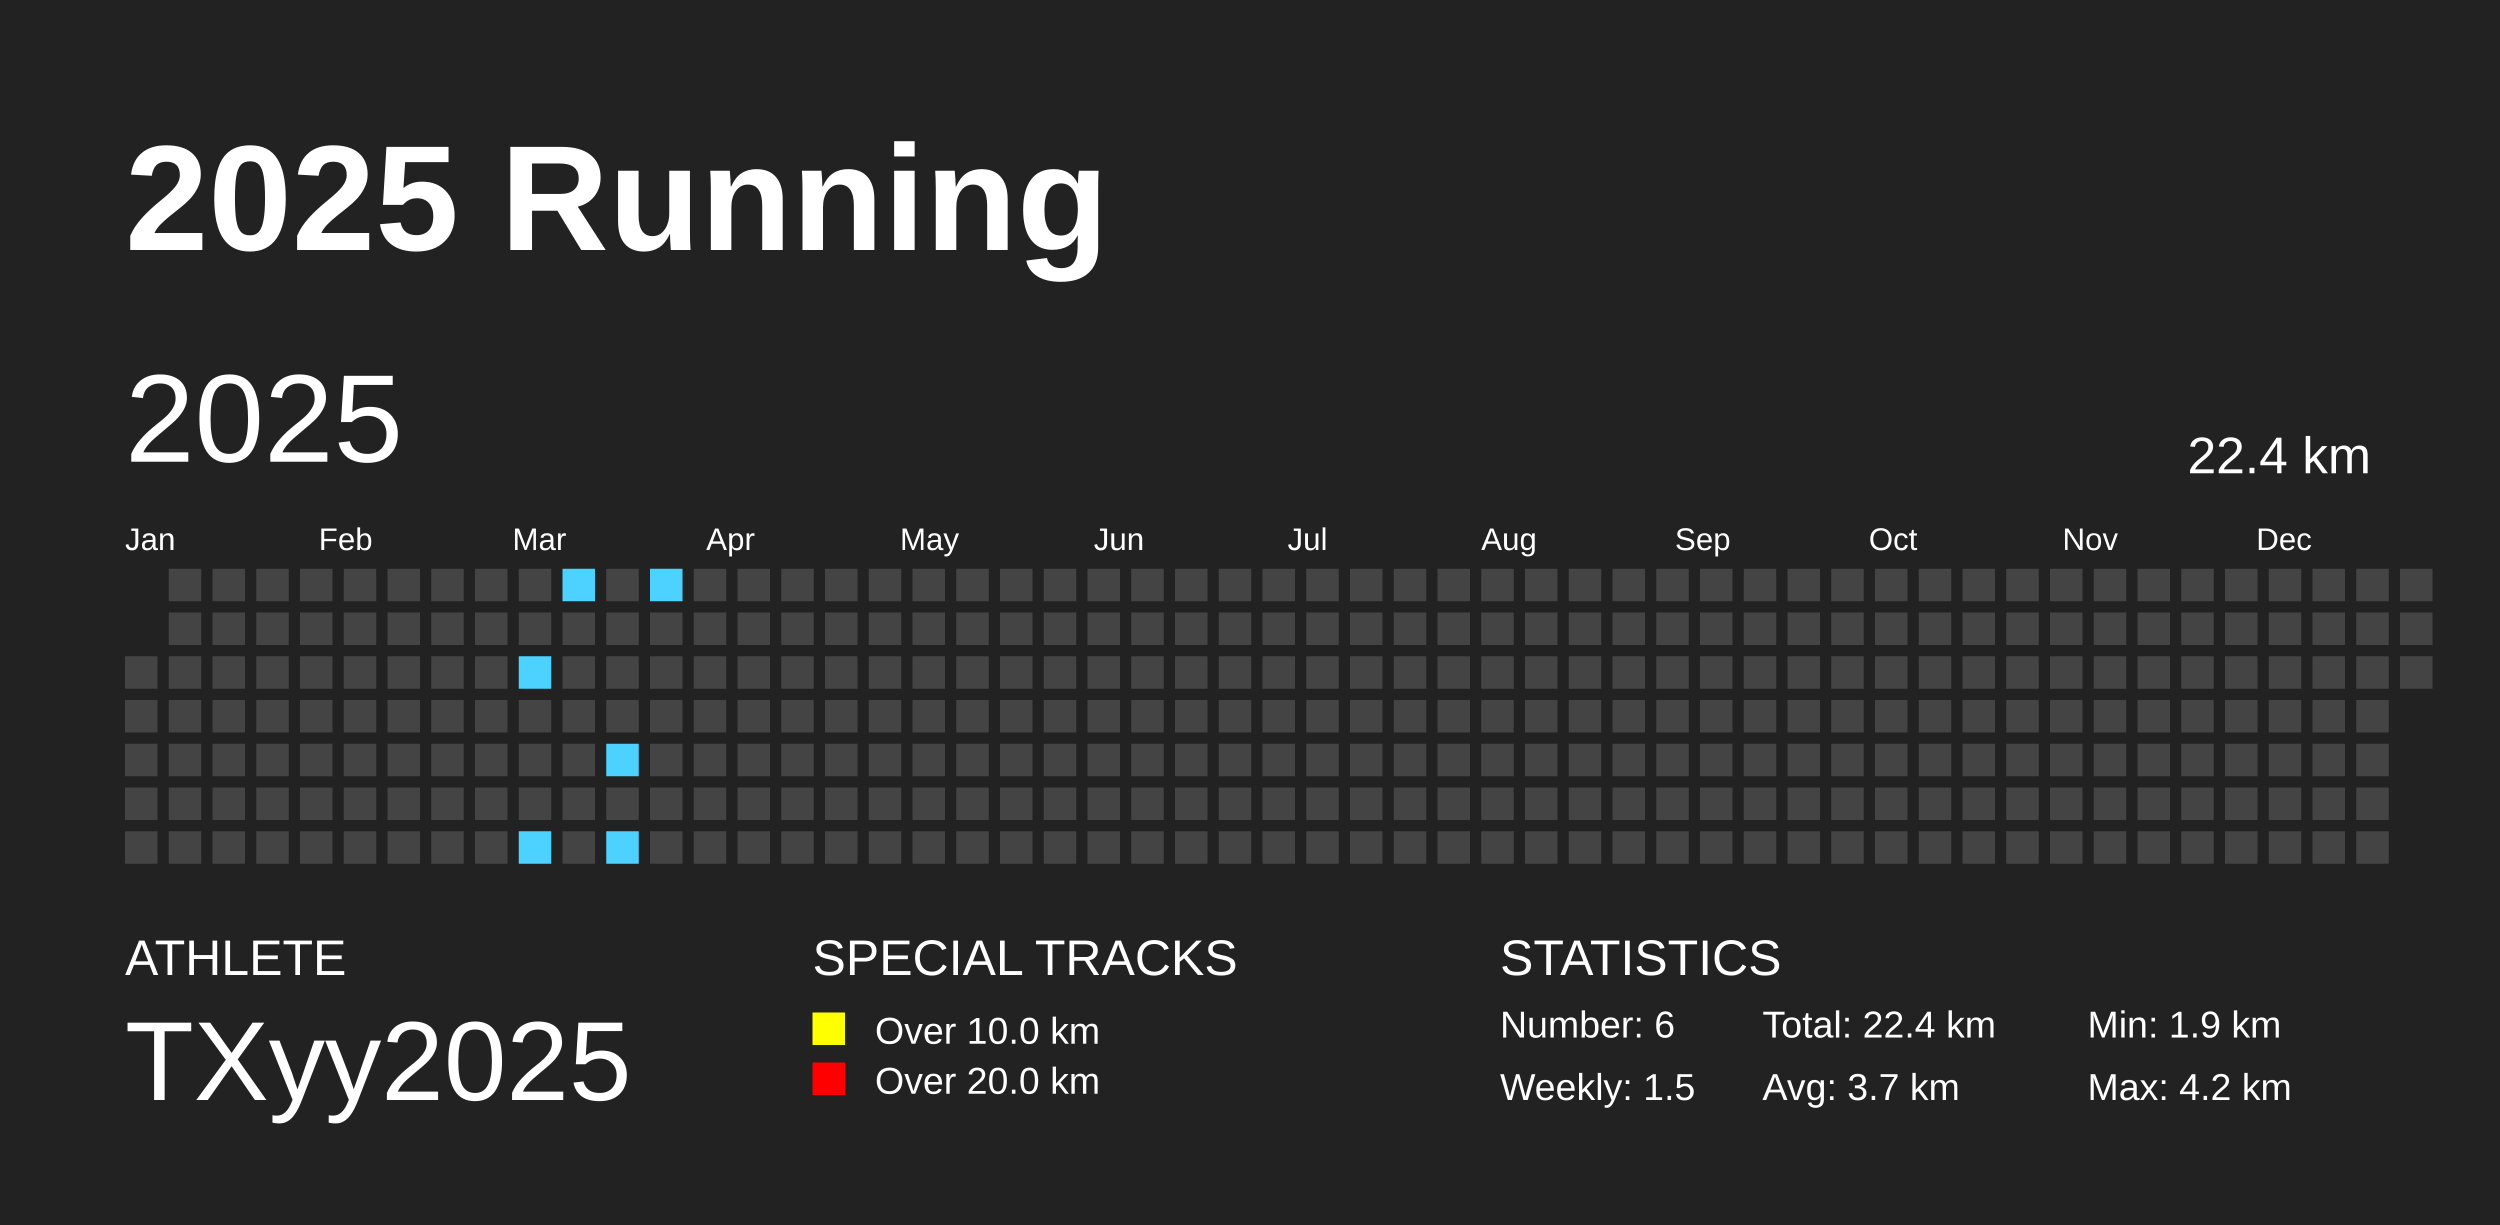
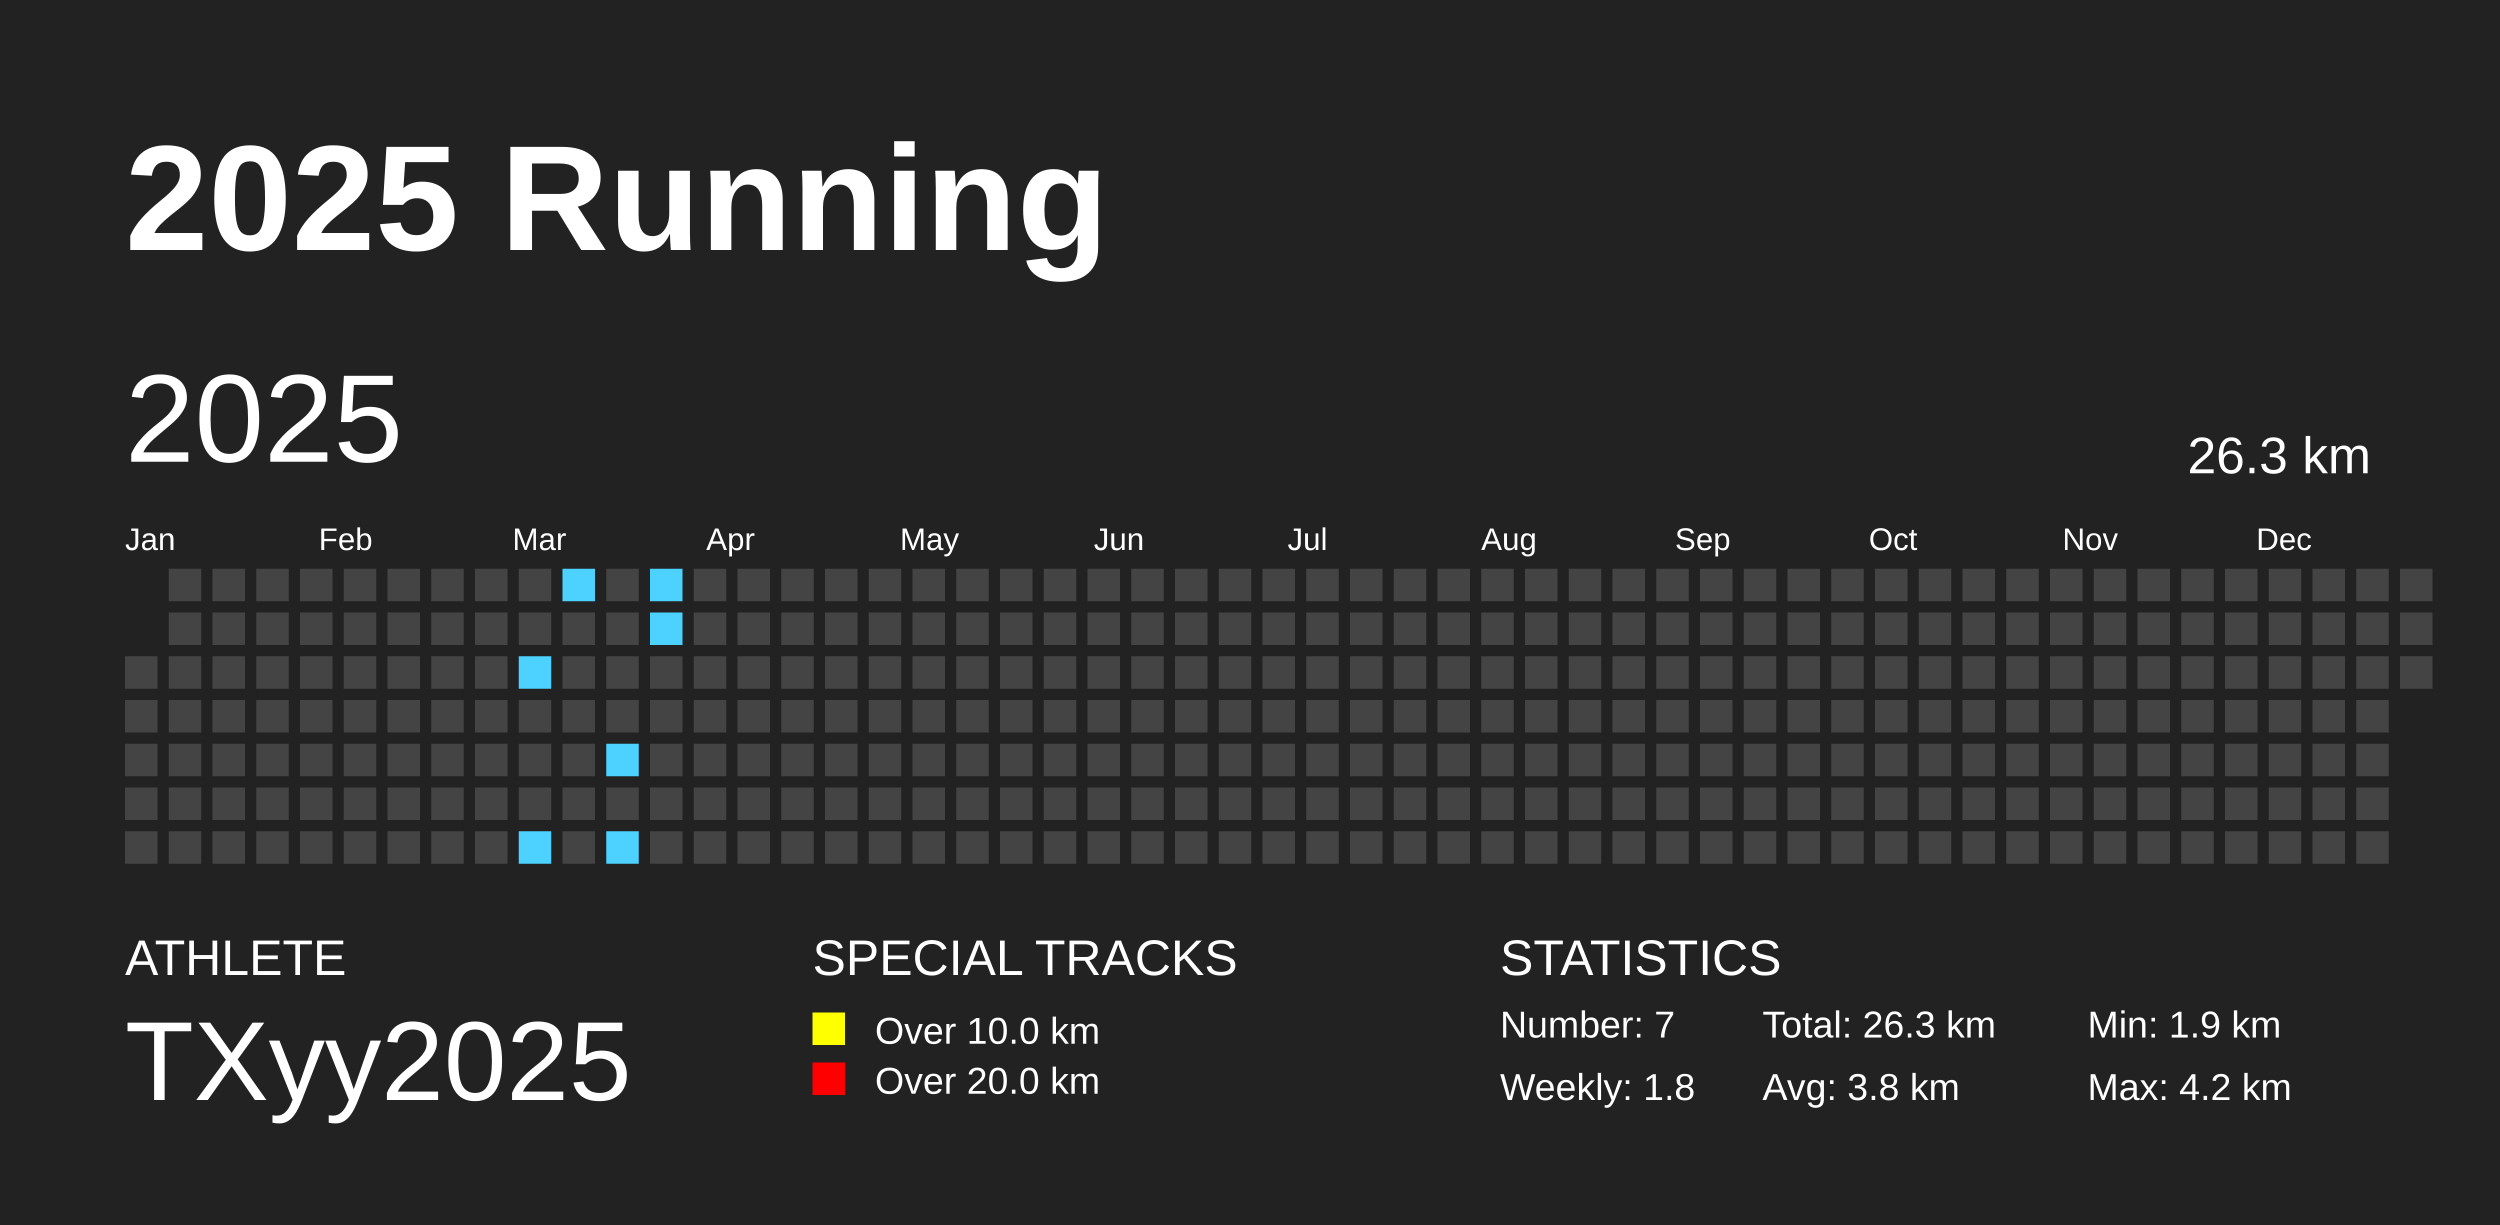
<svg xmlns="http://www.w3.org/2000/svg" baseProfile="full" height="98mm" version="1.1" viewBox="0,0,200,98" width="200mm">
  <defs />
  <rect fill="#222222" height="98" width="200" x="0" y="0" />
  <text fill="#FFFFFF" style="font-size:12px; font-family:Arial; font-weight:bold;" x="10" y="20">2025 Running</text>
  <text fill="#FFFFFF" style="font-size:4px; font-family:Arial" x="10" y="78">ATHLETE</text>
  <text fill="#FFFFFF" style="font-size:9px; font-family:Arial" x="10" y="88">TXyy2025</text>
  <text fill="#FFFFFF" style="font-size:4px; font-family:Arial" x="65" y="78">SPECIAL TRACKS</text>
  <rect fill="yellow" height="2.6" width="2.6" x="65" y="81" />
  <text fill="#FFFFFF" style="font-size:3px; font-family:Arial" x="70" y="83.5">Over 10.0 km</text>
  <rect fill="red" height="2.6" width="2.6" x="65" y="85" />
  <text fill="#FFFFFF" style="font-size:3px; font-family:Arial" x="70" y="87.5">Over 20.0 km</text>
  <text fill="#FFFFFF" style="font-size:4px; font-family:Arial" x="120" y="78">STATISTICS</text>
-   <text fill="#FFFFFF" style="font-size:3px; font-family:Arial" x="120" y="83">Number: 6</text>
-   <text fill="#FFFFFF" style="font-size:3px; font-family:Arial" x="120" y="88">Weekly: 1.5</text>
-   <text fill="#FFFFFF" style="font-size:3px; font-family:Arial" x="141" y="83">Total: 22.4 km</text>
-   <text fill="#FFFFFF" style="font-size:3px; font-family:Arial" x="141" y="88">Avg: 3.7 km</text>
+   <text fill="#FFFFFF" style="font-size:3px; font-family:Arial" x="120" y="83">Number: 7</text>
+   <text fill="#FFFFFF" style="font-size:3px; font-family:Arial" x="120" y="88">Weekly: 1.8</text>
+   <text fill="#FFFFFF" style="font-size:3px; font-family:Arial" x="141" y="83">Total: 26.3 km</text>
+   <text fill="#FFFFFF" style="font-size:3px; font-family:Arial" x="141" y="88">Avg: 3.8 km</text>
  <text fill="#FFFFFF" style="font-size:3px; font-family:Arial" x="167" y="83">Min: 1.9 km</text>
  <text fill="#FFFFFF" style="font-size:3px; font-family:Arial" x="167" y="88">Max: 4.2 km</text>
  <text dominant-baseline="hanging" fill="#FFFFFF" style="font-size:10.0px; font-family:Arial;" x="10" y="30">2025</text>
-   <text dominant-baseline="hanging" fill="#FFFFFF" style="font-size:4.125px; font-family:Arial;" x="175" y="35">22.4 km</text>
+   <text dominant-baseline="hanging" fill="#FFFFFF" style="font-size:4.125px; font-family:Arial;" x="175" y="35">26.3 km</text>
  <text fill="#FFFFFF" style="font-size:2.5px; font-family:Arial" x="10.0" y="44">Jan</text>
  <text fill="#FFFFFF" style="font-size:2.5px; font-family:Arial" x="25.5" y="44">Feb</text>
  <text fill="#FFFFFF" style="font-size:2.5px; font-family:Arial" x="41.0" y="44">Mar</text>
  <text fill="#FFFFFF" style="font-size:2.5px; font-family:Arial" x="56.5" y="44">Apr</text>
  <text fill="#FFFFFF" style="font-size:2.5px; font-family:Arial" x="72.0" y="44">May</text>
  <text fill="#FFFFFF" style="font-size:2.5px; font-family:Arial" x="87.5" y="44">Jun</text>
  <text fill="#FFFFFF" style="font-size:2.5px; font-family:Arial" x="103.0" y="44">Jul</text>
  <text fill="#FFFFFF" style="font-size:2.5px; font-family:Arial" x="118.5" y="44">Aug</text>
  <text fill="#FFFFFF" style="font-size:2.5px; font-family:Arial" x="134.0" y="44">Sep</text>
  <text fill="#FFFFFF" style="font-size:2.5px; font-family:Arial" x="149.5" y="44">Oct</text>
  <text fill="#FFFFFF" style="font-size:2.5px; font-family:Arial" x="165.0" y="44">Nov</text>
  <text fill="#FFFFFF" style="font-size:2.5px; font-family:Arial" x="180.5" y="44">Dec</text>
  <rect fill="#444444" height="2.6" width="2.6" x="10.0" y="52.5" />
  <rect fill="#444444" height="2.6" width="2.6" x="10.0" y="56.0" />
  <rect fill="#444444" height="2.6" width="2.6" x="10.0" y="59.5" />
  <rect fill="#444444" height="2.6" width="2.6" x="10.0" y="63.0" />
  <rect fill="#444444" height="2.6" width="2.6" x="10.0" y="66.5" />
  <rect fill="#444444" height="2.6" width="2.6" x="13.5" y="45.5" />
  <rect fill="#444444" height="2.6" width="2.6" x="13.5" y="49.0" />
  <rect fill="#444444" height="2.6" width="2.6" x="13.5" y="52.5" />
  <rect fill="#444444" height="2.6" width="2.6" x="13.5" y="56.0" />
  <rect fill="#444444" height="2.6" width="2.6" x="13.5" y="59.5" />
  <rect fill="#444444" height="2.6" width="2.6" x="13.5" y="63.0" />
  <rect fill="#444444" height="2.6" width="2.6" x="13.5" y="66.5" />
  <rect fill="#444444" height="2.6" width="2.6" x="17.0" y="45.5" />
  <rect fill="#444444" height="2.6" width="2.6" x="17.0" y="49.0" />
  <rect fill="#444444" height="2.6" width="2.6" x="17.0" y="52.5" />
  <rect fill="#444444" height="2.6" width="2.6" x="17.0" y="56.0" />
  <rect fill="#444444" height="2.6" width="2.6" x="17.0" y="59.5" />
  <rect fill="#444444" height="2.6" width="2.6" x="17.0" y="63.0" />
  <rect fill="#444444" height="2.6" width="2.6" x="17.0" y="66.5" />
  <rect fill="#444444" height="2.6" width="2.6" x="20.5" y="45.5" />
  <rect fill="#444444" height="2.6" width="2.6" x="20.5" y="49.0" />
  <rect fill="#444444" height="2.6" width="2.6" x="20.5" y="52.5" />
  <rect fill="#444444" height="2.6" width="2.6" x="20.5" y="56.0" />
  <rect fill="#444444" height="2.6" width="2.6" x="20.5" y="59.5" />
  <rect fill="#444444" height="2.6" width="2.6" x="20.5" y="63.0" />
  <rect fill="#444444" height="2.6" width="2.6" x="20.5" y="66.5" />
  <rect fill="#444444" height="2.6" width="2.6" x="24.0" y="45.5" />
  <rect fill="#444444" height="2.6" width="2.6" x="24.0" y="49.0" />
  <rect fill="#444444" height="2.6" width="2.6" x="24.0" y="52.5" />
  <rect fill="#444444" height="2.6" width="2.6" x="24.0" y="56.0" />
  <rect fill="#444444" height="2.6" width="2.6" x="24.0" y="59.5" />
  <rect fill="#444444" height="2.6" width="2.6" x="24.0" y="63.0" />
  <rect fill="#444444" height="2.6" width="2.6" x="24.0" y="66.5" />
  <rect fill="#444444" height="2.6" width="2.6" x="27.5" y="45.5" />
  <rect fill="#444444" height="2.6" width="2.6" x="27.5" y="49.0" />
  <rect fill="#444444" height="2.6" width="2.6" x="27.5" y="52.5" />
  <rect fill="#444444" height="2.6" width="2.6" x="27.5" y="56.0" />
  <rect fill="#444444" height="2.6" width="2.6" x="27.5" y="59.5" />
  <rect fill="#444444" height="2.6" width="2.6" x="27.5" y="63.0" />
  <rect fill="#444444" height="2.6" width="2.6" x="27.5" y="66.5" />
  <rect fill="#444444" height="2.6" width="2.6" x="31.0" y="45.5" />
  <rect fill="#444444" height="2.6" width="2.6" x="31.0" y="49.0" />
  <rect fill="#444444" height="2.6" width="2.6" x="31.0" y="52.5" />
  <rect fill="#444444" height="2.6" width="2.6" x="31.0" y="56.0" />
  <rect fill="#444444" height="2.6" width="2.6" x="31.0" y="59.5" />
  <rect fill="#444444" height="2.6" width="2.6" x="31.0" y="63.0" />
  <rect fill="#444444" height="2.6" width="2.6" x="31.0" y="66.5" />
  <rect fill="#444444" height="2.6" width="2.6" x="34.5" y="45.5" />
  <rect fill="#444444" height="2.6" width="2.6" x="34.5" y="49.0" />
  <rect fill="#444444" height="2.6" width="2.6" x="34.5" y="52.5" />
  <rect fill="#444444" height="2.6" width="2.6" x="34.5" y="56.0" />
  <rect fill="#444444" height="2.6" width="2.6" x="34.5" y="59.5" />
  <rect fill="#444444" height="2.6" width="2.6" x="34.5" y="63.0" />
  <rect fill="#444444" height="2.6" width="2.6" x="34.5" y="66.5" />
  <rect fill="#444444" height="2.6" width="2.6" x="38.0" y="45.5" />
  <rect fill="#444444" height="2.6" width="2.6" x="38.0" y="49.0" />
  <rect fill="#444444" height="2.6" width="2.6" x="38.0" y="52.5" />
  <rect fill="#444444" height="2.6" width="2.6" x="38.0" y="56.0" />
  <rect fill="#444444" height="2.6" width="2.6" x="38.0" y="59.5" />
  <rect fill="#444444" height="2.6" width="2.6" x="38.0" y="63.0" />
  <rect fill="#444444" height="2.6" width="2.6" x="38.0" y="66.5" />
  <rect fill="#444444" height="2.6" width="2.6" x="41.5" y="45.5" />
  <rect fill="#444444" height="2.6" width="2.6" x="41.5" y="49.0" />
  <rect fill="#4DD2FF" height="2.6" width="2.6" x="41.5" y="52.5" />
  <rect fill="#444444" height="2.6" width="2.6" x="41.5" y="56.0" />
  <rect fill="#444444" height="2.6" width="2.6" x="41.5" y="59.5" />
  <rect fill="#444444" height="2.6" width="2.6" x="41.5" y="63.0" />
  <rect fill="#4DD2FF" height="2.6" width="2.6" x="41.5" y="66.5" />
  <rect fill="#4DD2FF" height="2.6" width="2.6" x="45.0" y="45.5" />
  <rect fill="#444444" height="2.6" width="2.6" x="45.0" y="49.0" />
  <rect fill="#444444" height="2.6" width="2.6" x="45.0" y="52.5" />
  <rect fill="#444444" height="2.6" width="2.6" x="45.0" y="56.0" />
  <rect fill="#444444" height="2.6" width="2.6" x="45.0" y="59.5" />
  <rect fill="#444444" height="2.6" width="2.6" x="45.0" y="63.0" />
  <rect fill="#444444" height="2.6" width="2.6" x="45.0" y="66.5" />
  <rect fill="#444444" height="2.6" width="2.6" x="48.5" y="45.5" />
  <rect fill="#444444" height="2.6" width="2.6" x="48.5" y="49.0" />
  <rect fill="#444444" height="2.6" width="2.6" x="48.5" y="52.5" />
  <rect fill="#444444" height="2.6" width="2.6" x="48.5" y="56.0" />
  <rect fill="#4DD2FF" height="2.6" width="2.6" x="48.5" y="59.5" />
  <rect fill="#444444" height="2.6" width="2.6" x="48.5" y="63.0" />
  <rect fill="#4DD2FF" height="2.6" width="2.6" x="48.5" y="66.5" />
  <rect fill="#4DD2FF" height="2.6" width="2.6" x="52.0" y="45.5" />
-   <rect fill="#444444" height="2.6" width="2.6" x="52.0" y="49.0" />
+   <rect fill="#4DD2FF" height="2.6" width="2.6" x="52.0" y="49.0" />
  <rect fill="#444444" height="2.6" width="2.6" x="52.0" y="52.5" />
  <rect fill="#444444" height="2.6" width="2.6" x="52.0" y="56.0" />
  <rect fill="#444444" height="2.6" width="2.6" x="52.0" y="59.5" />
  <rect fill="#444444" height="2.6" width="2.6" x="52.0" y="63.0" />
  <rect fill="#444444" height="2.6" width="2.6" x="52.0" y="66.5" />
  <rect fill="#444444" height="2.6" width="2.6" x="55.5" y="45.5" />
  <rect fill="#444444" height="2.6" width="2.6" x="55.5" y="49.0" />
  <rect fill="#444444" height="2.6" width="2.6" x="55.5" y="52.5" />
  <rect fill="#444444" height="2.6" width="2.6" x="55.5" y="56.0" />
  <rect fill="#444444" height="2.6" width="2.6" x="55.5" y="59.5" />
  <rect fill="#444444" height="2.6" width="2.6" x="55.5" y="63.0" />
  <rect fill="#444444" height="2.6" width="2.6" x="55.5" y="66.5" />
  <rect fill="#444444" height="2.6" width="2.6" x="59.0" y="45.5" />
  <rect fill="#444444" height="2.6" width="2.6" x="59.0" y="49.0" />
  <rect fill="#444444" height="2.6" width="2.6" x="59.0" y="52.5" />
  <rect fill="#444444" height="2.6" width="2.6" x="59.0" y="56.0" />
  <rect fill="#444444" height="2.6" width="2.6" x="59.0" y="59.5" />
  <rect fill="#444444" height="2.6" width="2.6" x="59.0" y="63.0" />
  <rect fill="#444444" height="2.6" width="2.6" x="59.0" y="66.5" />
  <rect fill="#444444" height="2.6" width="2.6" x="62.5" y="45.5" />
  <rect fill="#444444" height="2.6" width="2.6" x="62.5" y="49.0" />
  <rect fill="#444444" height="2.6" width="2.6" x="62.5" y="52.5" />
  <rect fill="#444444" height="2.6" width="2.6" x="62.5" y="56.0" />
  <rect fill="#444444" height="2.6" width="2.6" x="62.5" y="59.5" />
  <rect fill="#444444" height="2.6" width="2.6" x="62.5" y="63.0" />
  <rect fill="#444444" height="2.6" width="2.6" x="62.5" y="66.5" />
  <rect fill="#444444" height="2.6" width="2.6" x="66.0" y="45.5" />
  <rect fill="#444444" height="2.6" width="2.6" x="66.0" y="49.0" />
  <rect fill="#444444" height="2.6" width="2.6" x="66.0" y="52.5" />
  <rect fill="#444444" height="2.6" width="2.6" x="66.0" y="56.0" />
  <rect fill="#444444" height="2.6" width="2.6" x="66.0" y="59.5" />
  <rect fill="#444444" height="2.6" width="2.6" x="66.0" y="63.0" />
  <rect fill="#444444" height="2.6" width="2.6" x="66.0" y="66.5" />
  <rect fill="#444444" height="2.6" width="2.6" x="69.5" y="45.5" />
  <rect fill="#444444" height="2.6" width="2.6" x="69.5" y="49.0" />
  <rect fill="#444444" height="2.6" width="2.6" x="69.5" y="52.5" />
  <rect fill="#444444" height="2.6" width="2.6" x="69.5" y="56.0" />
  <rect fill="#444444" height="2.6" width="2.6" x="69.5" y="59.5" />
  <rect fill="#444444" height="2.6" width="2.6" x="69.5" y="63.0" />
  <rect fill="#444444" height="2.6" width="2.6" x="69.5" y="66.5" />
  <rect fill="#444444" height="2.6" width="2.6" x="73.0" y="45.5" />
  <rect fill="#444444" height="2.6" width="2.6" x="73.0" y="49.0" />
  <rect fill="#444444" height="2.6" width="2.6" x="73.0" y="52.5" />
  <rect fill="#444444" height="2.6" width="2.6" x="73.0" y="56.0" />
  <rect fill="#444444" height="2.6" width="2.6" x="73.0" y="59.5" />
  <rect fill="#444444" height="2.6" width="2.6" x="73.0" y="63.0" />
  <rect fill="#444444" height="2.6" width="2.6" x="73.0" y="66.5" />
  <rect fill="#444444" height="2.6" width="2.6" x="76.5" y="45.5" />
  <rect fill="#444444" height="2.6" width="2.6" x="76.5" y="49.0" />
  <rect fill="#444444" height="2.6" width="2.6" x="76.5" y="52.5" />
  <rect fill="#444444" height="2.6" width="2.6" x="76.5" y="56.0" />
  <rect fill="#444444" height="2.6" width="2.6" x="76.5" y="59.5" />
  <rect fill="#444444" height="2.6" width="2.6" x="76.5" y="63.0" />
  <rect fill="#444444" height="2.6" width="2.6" x="76.5" y="66.5" />
  <rect fill="#444444" height="2.6" width="2.6" x="80.0" y="45.5" />
  <rect fill="#444444" height="2.6" width="2.6" x="80.0" y="49.0" />
  <rect fill="#444444" height="2.6" width="2.6" x="80.0" y="52.5" />
  <rect fill="#444444" height="2.6" width="2.6" x="80.0" y="56.0" />
  <rect fill="#444444" height="2.6" width="2.6" x="80.0" y="59.5" />
  <rect fill="#444444" height="2.6" width="2.6" x="80.0" y="63.0" />
  <rect fill="#444444" height="2.6" width="2.6" x="80.0" y="66.5" />
  <rect fill="#444444" height="2.6" width="2.6" x="83.5" y="45.5" />
  <rect fill="#444444" height="2.6" width="2.6" x="83.5" y="49.0" />
  <rect fill="#444444" height="2.6" width="2.6" x="83.5" y="52.5" />
  <rect fill="#444444" height="2.6" width="2.6" x="83.5" y="56.0" />
  <rect fill="#444444" height="2.6" width="2.6" x="83.5" y="59.5" />
  <rect fill="#444444" height="2.6" width="2.6" x="83.5" y="63.0" />
  <rect fill="#444444" height="2.6" width="2.6" x="83.5" y="66.5" />
  <rect fill="#444444" height="2.6" width="2.6" x="87.0" y="45.5" />
  <rect fill="#444444" height="2.6" width="2.6" x="87.0" y="49.0" />
  <rect fill="#444444" height="2.6" width="2.6" x="87.0" y="52.5" />
  <rect fill="#444444" height="2.6" width="2.6" x="87.0" y="56.0" />
  <rect fill="#444444" height="2.6" width="2.6" x="87.0" y="59.5" />
  <rect fill="#444444" height="2.6" width="2.6" x="87.0" y="63.0" />
  <rect fill="#444444" height="2.6" width="2.6" x="87.0" y="66.5" />
  <rect fill="#444444" height="2.6" width="2.6" x="90.5" y="45.5" />
  <rect fill="#444444" height="2.6" width="2.6" x="90.5" y="49.0" />
  <rect fill="#444444" height="2.6" width="2.6" x="90.5" y="52.5" />
  <rect fill="#444444" height="2.6" width="2.6" x="90.5" y="56.0" />
  <rect fill="#444444" height="2.6" width="2.6" x="90.5" y="59.5" />
  <rect fill="#444444" height="2.6" width="2.6" x="90.5" y="63.0" />
  <rect fill="#444444" height="2.6" width="2.6" x="90.5" y="66.5" />
  <rect fill="#444444" height="2.6" width="2.6" x="94.0" y="45.5" />
  <rect fill="#444444" height="2.6" width="2.6" x="94.0" y="49.0" />
  <rect fill="#444444" height="2.6" width="2.6" x="94.0" y="52.5" />
  <rect fill="#444444" height="2.6" width="2.6" x="94.0" y="56.0" />
  <rect fill="#444444" height="2.6" width="2.6" x="94.0" y="59.5" />
  <rect fill="#444444" height="2.6" width="2.6" x="94.0" y="63.0" />
  <rect fill="#444444" height="2.6" width="2.6" x="94.0" y="66.5" />
  <rect fill="#444444" height="2.6" width="2.6" x="97.5" y="45.5" />
  <rect fill="#444444" height="2.6" width="2.6" x="97.5" y="49.0" />
  <rect fill="#444444" height="2.6" width="2.6" x="97.5" y="52.5" />
  <rect fill="#444444" height="2.6" width="2.6" x="97.5" y="56.0" />
  <rect fill="#444444" height="2.6" width="2.6" x="97.5" y="59.5" />
  <rect fill="#444444" height="2.6" width="2.6" x="97.5" y="63.0" />
  <rect fill="#444444" height="2.6" width="2.6" x="97.5" y="66.5" />
  <rect fill="#444444" height="2.6" width="2.6" x="101.0" y="45.5" />
  <rect fill="#444444" height="2.6" width="2.6" x="101.0" y="49.0" />
  <rect fill="#444444" height="2.6" width="2.6" x="101.0" y="52.5" />
  <rect fill="#444444" height="2.6" width="2.6" x="101.0" y="56.0" />
  <rect fill="#444444" height="2.6" width="2.6" x="101.0" y="59.5" />
  <rect fill="#444444" height="2.6" width="2.6" x="101.0" y="63.0" />
  <rect fill="#444444" height="2.6" width="2.6" x="101.0" y="66.5" />
  <rect fill="#444444" height="2.6" width="2.6" x="104.5" y="45.5" />
  <rect fill="#444444" height="2.6" width="2.6" x="104.5" y="49.0" />
  <rect fill="#444444" height="2.6" width="2.6" x="104.5" y="52.5" />
  <rect fill="#444444" height="2.6" width="2.6" x="104.5" y="56.0" />
  <rect fill="#444444" height="2.6" width="2.6" x="104.5" y="59.5" />
  <rect fill="#444444" height="2.6" width="2.6" x="104.5" y="63.0" />
  <rect fill="#444444" height="2.6" width="2.6" x="104.5" y="66.5" />
  <rect fill="#444444" height="2.6" width="2.6" x="108.0" y="45.5" />
  <rect fill="#444444" height="2.6" width="2.6" x="108.0" y="49.0" />
  <rect fill="#444444" height="2.6" width="2.6" x="108.0" y="52.5" />
  <rect fill="#444444" height="2.6" width="2.6" x="108.0" y="56.0" />
  <rect fill="#444444" height="2.6" width="2.6" x="108.0" y="59.5" />
  <rect fill="#444444" height="2.6" width="2.6" x="108.0" y="63.0" />
  <rect fill="#444444" height="2.6" width="2.6" x="108.0" y="66.5" />
  <rect fill="#444444" height="2.6" width="2.6" x="111.5" y="45.5" />
  <rect fill="#444444" height="2.6" width="2.6" x="111.5" y="49.0" />
  <rect fill="#444444" height="2.6" width="2.6" x="111.5" y="52.5" />
  <rect fill="#444444" height="2.6" width="2.6" x="111.5" y="56.0" />
  <rect fill="#444444" height="2.6" width="2.6" x="111.5" y="59.5" />
  <rect fill="#444444" height="2.6" width="2.6" x="111.5" y="63.0" />
  <rect fill="#444444" height="2.6" width="2.6" x="111.5" y="66.5" />
  <rect fill="#444444" height="2.6" width="2.6" x="115.0" y="45.5" />
  <rect fill="#444444" height="2.6" width="2.6" x="115.0" y="49.0" />
  <rect fill="#444444" height="2.6" width="2.6" x="115.0" y="52.5" />
  <rect fill="#444444" height="2.6" width="2.6" x="115.0" y="56.0" />
  <rect fill="#444444" height="2.6" width="2.6" x="115.0" y="59.5" />
  <rect fill="#444444" height="2.6" width="2.6" x="115.0" y="63.0" />
  <rect fill="#444444" height="2.6" width="2.6" x="115.0" y="66.5" />
  <rect fill="#444444" height="2.6" width="2.6" x="118.5" y="45.5" />
  <rect fill="#444444" height="2.6" width="2.6" x="118.5" y="49.0" />
  <rect fill="#444444" height="2.6" width="2.6" x="118.5" y="52.5" />
  <rect fill="#444444" height="2.6" width="2.6" x="118.5" y="56.0" />
  <rect fill="#444444" height="2.6" width="2.6" x="118.5" y="59.5" />
  <rect fill="#444444" height="2.6" width="2.6" x="118.5" y="63.0" />
  <rect fill="#444444" height="2.6" width="2.6" x="118.5" y="66.5" />
  <rect fill="#444444" height="2.6" width="2.6" x="122.0" y="45.5" />
  <rect fill="#444444" height="2.6" width="2.6" x="122.0" y="49.0" />
  <rect fill="#444444" height="2.6" width="2.6" x="122.0" y="52.5" />
  <rect fill="#444444" height="2.6" width="2.6" x="122.0" y="56.0" />
  <rect fill="#444444" height="2.6" width="2.6" x="122.0" y="59.5" />
  <rect fill="#444444" height="2.6" width="2.6" x="122.0" y="63.0" />
  <rect fill="#444444" height="2.6" width="2.6" x="122.0" y="66.5" />
  <rect fill="#444444" height="2.6" width="2.6" x="125.5" y="45.5" />
  <rect fill="#444444" height="2.6" width="2.6" x="125.5" y="49.0" />
  <rect fill="#444444" height="2.6" width="2.6" x="125.5" y="52.5" />
  <rect fill="#444444" height="2.6" width="2.6" x="125.5" y="56.0" />
  <rect fill="#444444" height="2.6" width="2.6" x="125.5" y="59.5" />
  <rect fill="#444444" height="2.6" width="2.6" x="125.5" y="63.0" />
  <rect fill="#444444" height="2.6" width="2.6" x="125.5" y="66.5" />
  <rect fill="#444444" height="2.6" width="2.6" x="129.0" y="45.5" />
  <rect fill="#444444" height="2.6" width="2.6" x="129.0" y="49.0" />
  <rect fill="#444444" height="2.6" width="2.6" x="129.0" y="52.5" />
  <rect fill="#444444" height="2.6" width="2.6" x="129.0" y="56.0" />
  <rect fill="#444444" height="2.6" width="2.6" x="129.0" y="59.5" />
  <rect fill="#444444" height="2.6" width="2.6" x="129.0" y="63.0" />
  <rect fill="#444444" height="2.6" width="2.6" x="129.0" y="66.5" />
  <rect fill="#444444" height="2.6" width="2.6" x="132.5" y="45.5" />
  <rect fill="#444444" height="2.6" width="2.6" x="132.5" y="49.0" />
  <rect fill="#444444" height="2.6" width="2.6" x="132.5" y="52.5" />
  <rect fill="#444444" height="2.6" width="2.6" x="132.5" y="56.0" />
  <rect fill="#444444" height="2.6" width="2.6" x="132.5" y="59.5" />
  <rect fill="#444444" height="2.6" width="2.6" x="132.5" y="63.0" />
  <rect fill="#444444" height="2.6" width="2.6" x="132.5" y="66.5" />
  <rect fill="#444444" height="2.6" width="2.6" x="136.0" y="45.5" />
  <rect fill="#444444" height="2.6" width="2.6" x="136.0" y="49.0" />
  <rect fill="#444444" height="2.6" width="2.6" x="136.0" y="52.5" />
  <rect fill="#444444" height="2.6" width="2.6" x="136.0" y="56.0" />
  <rect fill="#444444" height="2.6" width="2.6" x="136.0" y="59.5" />
  <rect fill="#444444" height="2.6" width="2.6" x="136.0" y="63.0" />
  <rect fill="#444444" height="2.6" width="2.6" x="136.0" y="66.5" />
  <rect fill="#444444" height="2.6" width="2.6" x="139.5" y="45.5" />
  <rect fill="#444444" height="2.6" width="2.6" x="139.5" y="49.0" />
  <rect fill="#444444" height="2.6" width="2.6" x="139.5" y="52.5" />
  <rect fill="#444444" height="2.6" width="2.6" x="139.5" y="56.0" />
  <rect fill="#444444" height="2.6" width="2.6" x="139.5" y="59.5" />
  <rect fill="#444444" height="2.6" width="2.6" x="139.5" y="63.0" />
  <rect fill="#444444" height="2.6" width="2.6" x="139.5" y="66.5" />
  <rect fill="#444444" height="2.6" width="2.6" x="143.0" y="45.5" />
  <rect fill="#444444" height="2.6" width="2.6" x="143.0" y="49.0" />
  <rect fill="#444444" height="2.6" width="2.6" x="143.0" y="52.5" />
  <rect fill="#444444" height="2.6" width="2.6" x="143.0" y="56.0" />
  <rect fill="#444444" height="2.6" width="2.6" x="143.0" y="59.5" />
  <rect fill="#444444" height="2.6" width="2.6" x="143.0" y="63.0" />
  <rect fill="#444444" height="2.6" width="2.6" x="143.0" y="66.5" />
  <rect fill="#444444" height="2.6" width="2.6" x="146.5" y="45.5" />
  <rect fill="#444444" height="2.6" width="2.6" x="146.5" y="49.0" />
  <rect fill="#444444" height="2.6" width="2.6" x="146.5" y="52.5" />
  <rect fill="#444444" height="2.6" width="2.6" x="146.5" y="56.0" />
  <rect fill="#444444" height="2.6" width="2.6" x="146.5" y="59.5" />
  <rect fill="#444444" height="2.6" width="2.6" x="146.5" y="63.0" />
  <rect fill="#444444" height="2.6" width="2.6" x="146.5" y="66.5" />
  <rect fill="#444444" height="2.6" width="2.6" x="150.0" y="45.5" />
  <rect fill="#444444" height="2.6" width="2.6" x="150.0" y="49.0" />
  <rect fill="#444444" height="2.6" width="2.6" x="150.0" y="52.5" />
  <rect fill="#444444" height="2.6" width="2.6" x="150.0" y="56.0" />
  <rect fill="#444444" height="2.6" width="2.6" x="150.0" y="59.5" />
  <rect fill="#444444" height="2.6" width="2.6" x="150.0" y="63.0" />
  <rect fill="#444444" height="2.6" width="2.6" x="150.0" y="66.5" />
  <rect fill="#444444" height="2.6" width="2.6" x="153.5" y="45.5" />
  <rect fill="#444444" height="2.6" width="2.6" x="153.5" y="49.0" />
  <rect fill="#444444" height="2.6" width="2.6" x="153.5" y="52.5" />
  <rect fill="#444444" height="2.6" width="2.6" x="153.5" y="56.0" />
  <rect fill="#444444" height="2.6" width="2.6" x="153.5" y="59.5" />
  <rect fill="#444444" height="2.6" width="2.6" x="153.5" y="63.0" />
  <rect fill="#444444" height="2.6" width="2.6" x="153.5" y="66.5" />
  <rect fill="#444444" height="2.6" width="2.6" x="157.0" y="45.5" />
  <rect fill="#444444" height="2.6" width="2.6" x="157.0" y="49.0" />
  <rect fill="#444444" height="2.6" width="2.6" x="157.0" y="52.5" />
  <rect fill="#444444" height="2.6" width="2.6" x="157.0" y="56.0" />
  <rect fill="#444444" height="2.6" width="2.6" x="157.0" y="59.5" />
  <rect fill="#444444" height="2.6" width="2.6" x="157.0" y="63.0" />
  <rect fill="#444444" height="2.6" width="2.6" x="157.0" y="66.5" />
  <rect fill="#444444" height="2.6" width="2.6" x="160.5" y="45.5" />
  <rect fill="#444444" height="2.6" width="2.6" x="160.5" y="49.0" />
  <rect fill="#444444" height="2.6" width="2.6" x="160.5" y="52.5" />
  <rect fill="#444444" height="2.6" width="2.6" x="160.5" y="56.0" />
  <rect fill="#444444" height="2.6" width="2.6" x="160.5" y="59.5" />
  <rect fill="#444444" height="2.6" width="2.6" x="160.5" y="63.0" />
  <rect fill="#444444" height="2.6" width="2.6" x="160.5" y="66.5" />
  <rect fill="#444444" height="2.6" width="2.6" x="164.0" y="45.5" />
  <rect fill="#444444" height="2.6" width="2.6" x="164.0" y="49.0" />
  <rect fill="#444444" height="2.6" width="2.6" x="164.0" y="52.5" />
  <rect fill="#444444" height="2.6" width="2.6" x="164.0" y="56.0" />
  <rect fill="#444444" height="2.6" width="2.6" x="164.0" y="59.5" />
  <rect fill="#444444" height="2.6" width="2.6" x="164.0" y="63.0" />
  <rect fill="#444444" height="2.6" width="2.6" x="164.0" y="66.5" />
  <rect fill="#444444" height="2.6" width="2.6" x="167.5" y="45.5" />
  <rect fill="#444444" height="2.6" width="2.6" x="167.5" y="49.0" />
  <rect fill="#444444" height="2.6" width="2.6" x="167.5" y="52.5" />
  <rect fill="#444444" height="2.6" width="2.6" x="167.5" y="56.0" />
  <rect fill="#444444" height="2.6" width="2.6" x="167.5" y="59.5" />
  <rect fill="#444444" height="2.6" width="2.6" x="167.5" y="63.0" />
  <rect fill="#444444" height="2.6" width="2.6" x="167.5" y="66.5" />
  <rect fill="#444444" height="2.6" width="2.6" x="171.0" y="45.5" />
  <rect fill="#444444" height="2.6" width="2.6" x="171.0" y="49.0" />
  <rect fill="#444444" height="2.6" width="2.6" x="171.0" y="52.5" />
  <rect fill="#444444" height="2.6" width="2.6" x="171.0" y="56.0" />
  <rect fill="#444444" height="2.6" width="2.6" x="171.0" y="59.5" />
  <rect fill="#444444" height="2.6" width="2.6" x="171.0" y="63.0" />
  <rect fill="#444444" height="2.6" width="2.6" x="171.0" y="66.5" />
  <rect fill="#444444" height="2.6" width="2.6" x="174.5" y="45.5" />
  <rect fill="#444444" height="2.6" width="2.6" x="174.5" y="49.0" />
  <rect fill="#444444" height="2.6" width="2.6" x="174.5" y="52.5" />
  <rect fill="#444444" height="2.6" width="2.6" x="174.5" y="56.0" />
  <rect fill="#444444" height="2.6" width="2.6" x="174.5" y="59.5" />
  <rect fill="#444444" height="2.6" width="2.6" x="174.5" y="63.0" />
  <rect fill="#444444" height="2.6" width="2.6" x="174.5" y="66.5" />
  <rect fill="#444444" height="2.6" width="2.6" x="178.0" y="45.5" />
  <rect fill="#444444" height="2.6" width="2.6" x="178.0" y="49.0" />
  <rect fill="#444444" height="2.6" width="2.6" x="178.0" y="52.5" />
  <rect fill="#444444" height="2.6" width="2.6" x="178.0" y="56.0" />
  <rect fill="#444444" height="2.6" width="2.6" x="178.0" y="59.5" />
  <rect fill="#444444" height="2.6" width="2.6" x="178.0" y="63.0" />
  <rect fill="#444444" height="2.6" width="2.6" x="178.0" y="66.5" />
  <rect fill="#444444" height="2.6" width="2.6" x="181.5" y="45.5" />
  <rect fill="#444444" height="2.6" width="2.6" x="181.5" y="49.0" />
  <rect fill="#444444" height="2.6" width="2.6" x="181.5" y="52.5" />
  <rect fill="#444444" height="2.6" width="2.6" x="181.5" y="56.0" />
  <rect fill="#444444" height="2.6" width="2.6" x="181.5" y="59.5" />
  <rect fill="#444444" height="2.6" width="2.6" x="181.5" y="63.0" />
  <rect fill="#444444" height="2.6" width="2.6" x="181.5" y="66.5" />
  <rect fill="#444444" height="2.6" width="2.6" x="185.0" y="45.5" />
  <rect fill="#444444" height="2.6" width="2.6" x="185.0" y="49.0" />
  <rect fill="#444444" height="2.6" width="2.6" x="185.0" y="52.5" />
  <rect fill="#444444" height="2.6" width="2.6" x="185.0" y="56.0" />
  <rect fill="#444444" height="2.6" width="2.6" x="185.0" y="59.5" />
  <rect fill="#444444" height="2.6" width="2.6" x="185.0" y="63.0" />
  <rect fill="#444444" height="2.6" width="2.6" x="185.0" y="66.5" />
  <rect fill="#444444" height="2.6" width="2.6" x="188.5" y="45.5" />
  <rect fill="#444444" height="2.6" width="2.6" x="188.5" y="49.0" />
  <rect fill="#444444" height="2.6" width="2.6" x="188.5" y="52.5" />
  <rect fill="#444444" height="2.6" width="2.6" x="188.5" y="56.0" />
  <rect fill="#444444" height="2.6" width="2.6" x="188.5" y="59.5" />
  <rect fill="#444444" height="2.6" width="2.6" x="188.5" y="63.0" />
  <rect fill="#444444" height="2.6" width="2.6" x="188.5" y="66.5" />
  <rect fill="#444444" height="2.6" width="2.6" x="192.0" y="45.5" />
  <rect fill="#444444" height="2.6" width="2.6" x="192.0" y="49.0" />
  <rect fill="#444444" height="2.6" width="2.6" x="192.0" y="52.5" />
</svg>
